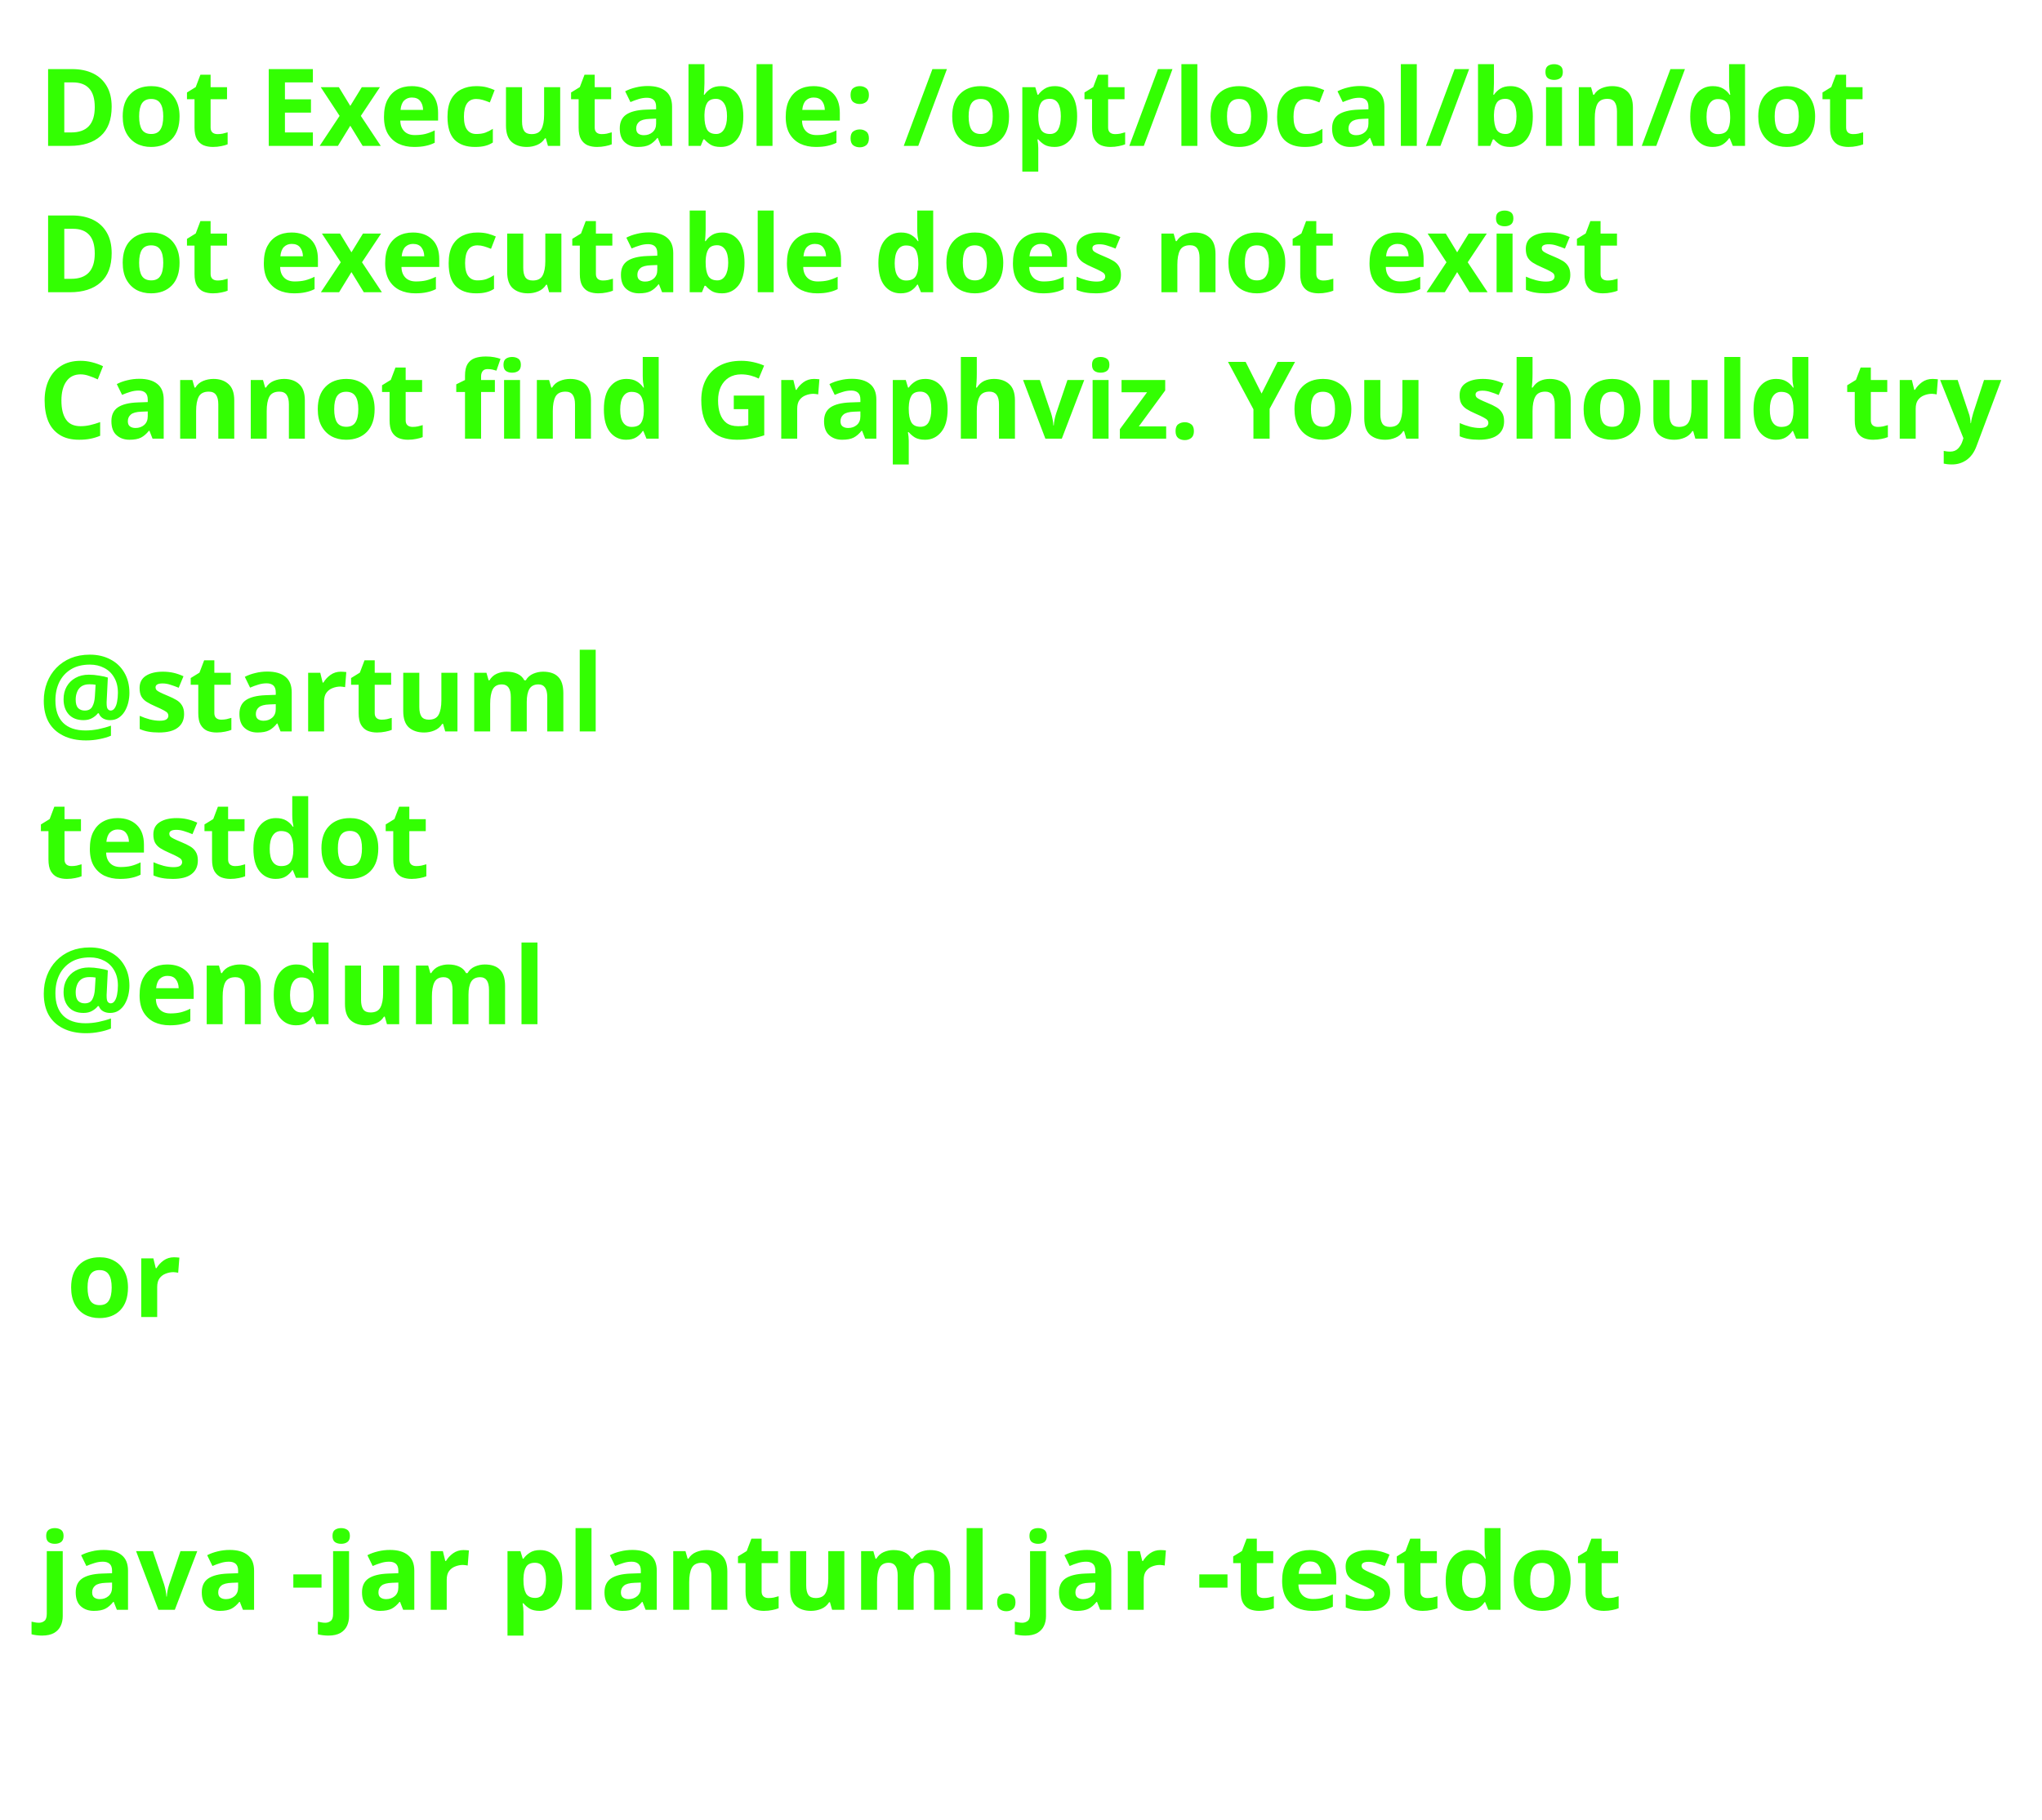
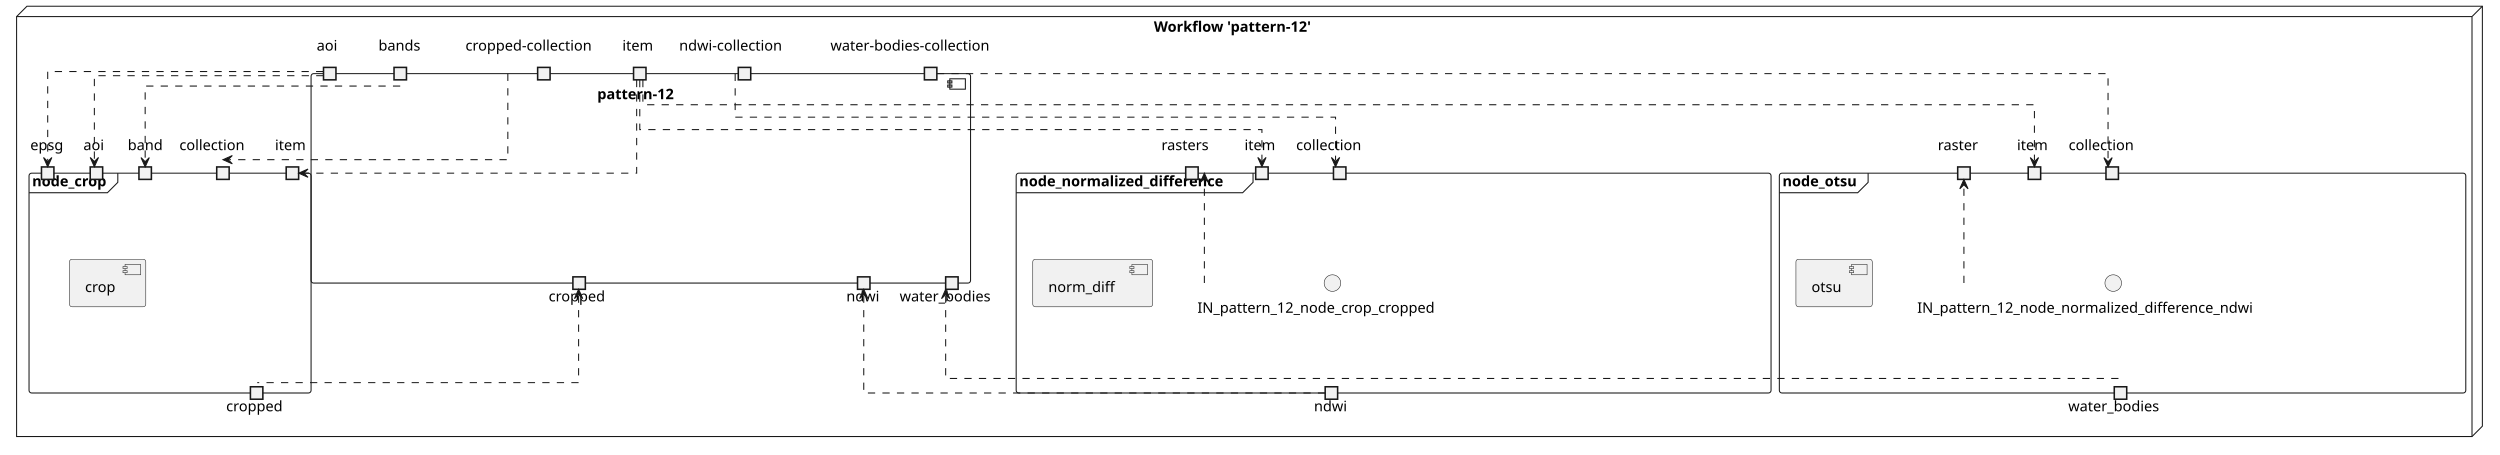
- <svg xmlns="http://www.w3.org/2000/svg" contentStyleType="text/css" data-diagram-type="DESCRIPTION" height="237px" preserveAspectRatio="none" style="width:266px;height:237px;background:#FFFFFF;" version="1.1" viewBox="0 0 266 237" width="266px" zoomAndPan="magnify">
+ <svg xmlns="http://www.w3.org/2000/svg" contentStyleType="text/css" data-diagram-type="DESCRIPTION" height="438px" preserveAspectRatio="none" style="width:2411px;height:438px;background:#FFFFFF;" version="1.1" viewBox="0 0 2411 438" width="2411px" zoomAndPan="magnify">
  <defs />
  <g>
-     <text fill="#33FF02" font-family="sans-serif" font-size="14" font-weight="bold" lengthAdjust="spacing" textLength="236.501" x="5" y="19">Dot Executable: /opt/local/bin/dot</text>
-     <text fill="#33FF02" font-family="sans-serif" font-size="14" font-weight="bold" lengthAdjust="spacing" textLength="205.369" x="5" y="38.068">Dot executable does not exist</text>
-     <text fill="#33FF02" font-family="sans-serif" font-size="14" font-weight="bold" lengthAdjust="spacing" textLength="254.851" x="5" y="57.136">Cannot find Graphviz. You should try</text>
-     <text fill="#33FF02" font-family="sans-serif" font-size="14" font-weight="bold" lengthAdjust="spacing" textLength="3.64" x="5" y="76.204"> </text>
-     <text fill="#33FF02" font-family="sans-serif" font-size="14" font-weight="bold" lengthAdjust="spacing" textLength="72.327" x="5" y="95.272">@startuml</text>
-     <text fill="#33FF02" font-family="sans-serif" font-size="14" font-weight="bold" lengthAdjust="spacing" textLength="49.906" x="5" y="114.34">testdot</text>
-     <text fill="#33FF02" font-family="sans-serif" font-size="14" font-weight="bold" lengthAdjust="spacing" textLength="66.16" x="5" y="133.407">@enduml</text>
-     <text fill="#33FF02" font-family="sans-serif" font-size="14" font-weight="bold" lengthAdjust="spacing" textLength="3.64" x="5" y="152.475"> </text>
-     <text fill="#33FF02" font-family="sans-serif" font-size="14" font-weight="bold" lengthAdjust="spacing" textLength="15.127" x="8.64" y="171.543">or</text>
-     <text fill="#33FF02" font-family="sans-serif" font-size="14" font-weight="bold" lengthAdjust="spacing" textLength="3.64" x="5" y="190.611"> </text>
-     <text fill="#33FF02" font-family="sans-serif" font-size="14" font-weight="bold" lengthAdjust="spacing" textLength="202.845" x="5" y="209.679">java -jar plantuml.jar -testdot</text>
-     <text fill="#33FF02" font-family="sans-serif" font-size="14" font-weight="bold" lengthAdjust="spacing" textLength="3.64" x="5" y="228.747"> </text>
+     <g class="cluster" data-entity="Workflow .pattern-12." data-source-line="11" data-uid="ent0002" id="cluster_Workflow .pattern-12.">
+       <polygon fill="none" points="16,16,26,6,2394,6,2394,411,2384,421,16,421,16,16" style="stroke:#181818;stroke-width:1;" />
+       <line style="stroke:#181818;stroke-width:1;" x1="2384" x2="2394" y1="16" y2="6" />
+       <line style="stroke:#181818;stroke-width:1;" x1="16" x2="2384" y1="16" y2="16" />
+       <line style="stroke:#181818;stroke-width:1;" x1="2384" x2="2384" y1="16" y2="421" />
+       <text fill="#000000" font-family="sans-serif" font-size="14" font-weight="bold" lengthAdjust="spacing" textLength="176.429" x="1112.786" y="30.655">Workflow 'pattern-12'</text>
+     </g>
+     <g class="cluster" data-entity="pattern_12" data-source-line="12" data-uid="ent0003" id="cluster_pattern_12">
+       <rect fill="none" height="202" rx="2.5" ry="2.5" style="stroke:#181818;stroke-width:1;" width="636" x="300" y="71" />
+       <rect fill="none" height="10" style="stroke:#181818;stroke-width:1;" width="15" x="916" y="76" />
+       <rect fill="none" height="2" style="stroke:#181818;stroke-width:1;" width="4" x="914" y="78" />
+       <rect fill="none" height="2" style="stroke:#181818;stroke-width:1;" width="4" x="914" y="82" />
+       <text fill="#000000" font-family="sans-serif" font-size="14" font-weight="bold" lengthAdjust="spacing" textLength="84.014" x="575.993" y="95.655">pattern-12</text>
+     </g>
+     <g class="cluster" data-entity="pattern_12_node_crop" data-source-line="36" data-uid="ent0013" id="cluster_pattern_12_node_crop">
+       <rect fill="none" height="212" rx="2.5" ry="2.5" style="stroke:#181818;stroke-width:1;" width="272" x="28" y="167" />
+       <path d="M113.612,167 L113.612,175.859 L103.612,185.859 L28,185.859" fill="none" style="stroke:#181818;stroke-width:1;" />
+       <text fill="#000000" font-family="sans-serif" font-size="14" font-weight="bold" lengthAdjust="spacing" textLength="75.612" x="31" y="179.655">node_crop</text>
+     </g>
+     <g class="cluster" data-entity="pattern_12_node_normalized_difference" data-source-line="86" data-uid="ent0026" id="cluster_pattern_12_node_normalized_difference">
+       <rect fill="none" height="212" rx="2.5" ry="2.5" style="stroke:#181818;stroke-width:1;" width="728" x="980" y="167" />
+       <path d="M1208.436,167 L1208.436,175.859 L1198.436,185.859 L980,185.859" fill="none" style="stroke:#181818;stroke-width:1;" />
+       <text fill="#000000" font-family="sans-serif" font-size="14" font-weight="bold" lengthAdjust="spacing" textLength="218.435" x="983" y="179.655">node_normalized_difference</text>
+     </g>
+     <g class="cluster" data-entity="pattern_12_node_otsu" data-source-line="120" data-uid="ent0036" id="cluster_pattern_12_node_otsu">
+       <rect fill="none" height="212" rx="2.5" ry="2.5" style="stroke:#181818;stroke-width:1;" width="662" x="1716" y="167" />
+       <path d="M1801.612,167 L1801.612,175.859 L1791.612,185.859 L1716,185.859" fill="none" style="stroke:#181818;stroke-width:1;" />
+       <text fill="#000000" font-family="sans-serif" font-size="14" font-weight="bold" lengthAdjust="spacing" textLength="75.612" x="1719" y="179.655">node_otsu</text>
+     </g>
+     <g class="entity" data-entity="IN_pattern_12_aoi" data-source-line="14" data-uid="ent0004" id="entity_IN_pattern_12_aoi">
+       <text fill="#000000" font-family="sans-serif" font-size="14" lengthAdjust="spacing" textLength="25.204" x="305.398" y="48.796">aoi</text>
+       <rect fill="#F1F1F1" height="12" style="stroke:#181818;stroke-width:1.5;" width="12" x="312" y="65" />
+     </g>
+     <g class="entity" data-entity="IN_pattern_12_bands" data-source-line="16" data-uid="ent0005" id="entity_IN_pattern_12_bands">
+       <text fill="#000000" font-family="sans-serif" font-size="14" lengthAdjust="spacing" textLength="42.007" x="364.997" y="48.796">bands</text>
+       <rect fill="#F1F1F1" height="12" style="stroke:#181818;stroke-width:1.5;" width="12" x="380" y="65" />
+     </g>
+     <g class="entity" data-entity="IN_pattern_12_item" data-source-line="18" data-uid="ent0006" id="entity_IN_pattern_12_item">
+       <text fill="#000000" font-family="sans-serif" font-size="14" lengthAdjust="spacing" textLength="33.605" x="600.197" y="48.796">item</text>
+       <rect fill="#F1F1F1" height="12" style="stroke:#181818;stroke-width:1.5;" width="12" x="611" y="65" />
+     </g>
+     <g class="entity" data-entity="IN_pattern_12_cropped_collection" data-source-line="20" data-uid="ent0007" id="entity_IN_pattern_12_cropped_collection">
+       <text fill="#000000" font-family="sans-serif" font-size="14" lengthAdjust="spacing" textLength="151.225" x="448.888" y="48.796">cropped-collection</text>
+       <rect fill="#F1F1F1" height="12" style="stroke:#181818;stroke-width:1.5;" width="12" x="518.5" y="65" />
+     </g>
+     <g class="entity" data-entity="IN_pattern_12_ndwi_collection" data-source-line="22" data-uid="ent0008" id="entity_IN_pattern_12_ndwi_collection">
+       <text fill="#000000" font-family="sans-serif" font-size="14" lengthAdjust="spacing" textLength="126.02" x="654.99" y="48.796">ndwi-collection</text>
+       <rect fill="#F1F1F1" height="12" style="stroke:#181818;stroke-width:1.5;" width="12" x="712" y="65" />
+     </g>
+     <g class="entity" data-entity="IN_pattern_12_water_bodies_collection" data-source-line="24" data-uid="ent0009" id="entity_IN_pattern_12_water_bodies_collection">
+       <text fill="#000000" font-family="sans-serif" font-size="14" lengthAdjust="spacing" textLength="193.231" x="800.884" y="48.796">water-bodies-collection</text>
+       <rect fill="#F1F1F1" height="12" style="stroke:#181818;stroke-width:1.5;" width="12" x="891.5" y="65" />
+     </g>
+     <g class="entity" data-entity="OUT_pattern_12_cropped" data-source-line="27" data-uid="ent0010" id="entity_OUT_pattern_12_cropped">
+       <text fill="#000000" font-family="sans-serif" font-size="14" lengthAdjust="spacing" textLength="58.81" x="529.095" y="290.655">cropped</text>
+       <rect fill="#F1F1F1" height="12" style="stroke:#181818;stroke-width:1.5;" width="12" x="552.5" y="267" />
+     </g>
+     <g class="entity" data-entity="OUT_pattern_12_ndwi" data-source-line="29" data-uid="ent0011" id="entity_OUT_pattern_12_ndwi">
+       <text fill="#000000" font-family="sans-serif" font-size="14" lengthAdjust="spacing" textLength="33.605" x="816.197" y="290.655">ndwi</text>
+       <rect fill="#F1F1F1" height="12" style="stroke:#181818;stroke-width:1.5;" width="12" x="827" y="267" />
+     </g>
+     <g class="entity" data-entity="OUT_pattern_12_water_bodies" data-source-line="31" data-uid="ent0012" id="entity_OUT_pattern_12_water_bodies">
+       <text fill="#000000" font-family="sans-serif" font-size="14" lengthAdjust="spacing" textLength="100.816" x="867.592" y="290.655">water_bodies</text>
+       <rect fill="#F1F1F1" height="12" style="stroke:#181818;stroke-width:1.5;" width="12" x="912" y="267" />
+     </g>
+     <g class="entity" data-entity="IN_pattern_12_node_crop_item" data-source-line="38" data-uid="ent0014" id="entity_IN_pattern_12_node_crop_item">
+       <text fill="#000000" font-family="sans-serif" font-size="14" lengthAdjust="spacing" textLength="33.605" x="265.197" y="144.796">item</text>
+       <rect fill="#F1F1F1" height="12" style="stroke:#181818;stroke-width:1.5;" width="12" x="276" y="161" />
+     </g>
+     <g class="entity" data-entity="IN_pattern_12_node_crop_aoi" data-source-line="46" data-uid="ent0016" id="entity_IN_pattern_12_node_crop_aoi">
+       <text fill="#000000" font-family="sans-serif" font-size="14" lengthAdjust="spacing" textLength="25.204" x="80.398" y="144.796">aoi</text>
+       <rect fill="#F1F1F1" height="12" style="stroke:#181818;stroke-width:1.5;" width="12" x="87" y="161" />
+     </g>
+     <g class="entity" data-entity="IN_pattern_12_node_crop_epsg" data-source-line="54" data-uid="ent0018" id="entity_IN_pattern_12_node_crop_epsg">
+       <text fill="#000000" font-family="sans-serif" font-size="14" lengthAdjust="spacing" textLength="33.605" x="29.197" y="144.796">epsg</text>
+       <rect fill="#F1F1F1" height="12" style="stroke:#181818;stroke-width:1.5;" width="12" x="40" y="161" />
+     </g>
+     <g class="entity" data-entity="IN_pattern_12_node_crop_band" data-source-line="62" data-uid="ent0020" id="entity_IN_pattern_12_node_crop_band">
+       <text fill="#000000" font-family="sans-serif" font-size="14" lengthAdjust="spacing" textLength="33.605" x="123.197" y="144.796">band</text>
+       <rect fill="#F1F1F1" height="12" style="stroke:#181818;stroke-width:1.5;" width="12" x="134" y="161" />
+     </g>
+     <g class="entity" data-entity="IN_pattern_12_node_crop_collection" data-source-line="70" data-uid="ent0022" id="entity_IN_pattern_12_node_crop_collection">
+       <text fill="#000000" font-family="sans-serif" font-size="14" lengthAdjust="spacing" textLength="84.014" x="172.993" y="144.796">collection</text>
+       <rect fill="#F1F1F1" height="12" style="stroke:#181818;stroke-width:1.5;" width="12" x="209" y="161" />
+     </g>
+     <g class="entity" data-entity="OUT_pattern_12_node_crop_cropped" data-source-line="80" data-uid="ent0024" id="entity_OUT_pattern_12_node_crop_cropped">
+       <text fill="#000000" font-family="sans-serif" font-size="14" lengthAdjust="spacing" textLength="58.81" x="218.095" y="396.655">cropped</text>
+       <rect fill="#F1F1F1" height="12" style="stroke:#181818;stroke-width:1.5;" width="12" x="241.5" y="373" />
+     </g>
+     <g class="entity" data-entity="crop" data-source-line="83" data-uid="ent0025" id="entity_crop">
+       <rect fill="#F1F1F1" height="45.859" rx="2.5" ry="2.5" style="stroke:#181818;stroke-width:0.5;" width="73.606" x="67" y="250" />
+       <rect fill="#F1F1F1" height="10" style="stroke:#181818;stroke-width:0.5;" width="15" x="120.606" y="255" />
+       <rect fill="#F1F1F1" height="2" style="stroke:#181818;stroke-width:0.5;" width="4" x="118.606" y="257" />
+       <rect fill="#F1F1F1" height="2" style="stroke:#181818;stroke-width:0.5;" width="4" x="118.606" y="261" />
+       <text fill="#000000" font-family="sans-serif" font-size="14" lengthAdjust="spacing" textLength="33.605" x="82" y="281.655">crop</text>
+     </g>
+     <g class="entity" data-entity="IN_pattern_12_node_normalized_difference_rasters" data-source-line="88" data-uid="ent0027" id="entity_IN_pattern_12_node_normalized_difference_rasters">
+       <text fill="#000000" font-family="sans-serif" font-size="14" lengthAdjust="spacing" textLength="58.81" x="1120.095" y="144.796">rasters</text>
+       <rect fill="#F1F1F1" height="12" style="stroke:#181818;stroke-width:1.5;" width="12" x="1143.5" y="161" />
+     </g>
+     <g class="entity" data-entity="IN_pattern_12_node_crop_cropped" data-source-line="92" data-uid="ent0028" id="entity_IN_pattern_12_node_crop_cropped">
+       <ellipse cx="1285" cy="273" fill="#F1F1F1" rx="8" ry="8" style="stroke:#181818;stroke-width:0.5;" />
+       <text fill="#000000" font-family="sans-serif" font-size="14" lengthAdjust="spacing" textLength="260.442" x="1154.779" y="301.655">IN_pattern_12_node_crop_cropped</text>
+     </g>
+     <g class="entity" data-entity="IN_pattern_12_node_normalized_difference_item" data-source-line="96" data-uid="ent0030" id="entity_IN_pattern_12_node_normalized_difference_item">
+       <text fill="#000000" font-family="sans-serif" font-size="14" lengthAdjust="spacing" textLength="33.605" x="1200.197" y="144.796">item</text>
+       <rect fill="#F1F1F1" height="12" style="stroke:#181818;stroke-width:1.5;" width="12" x="1211" y="161" />
+     </g>
+     <g class="entity" data-entity="IN_pattern_12_node_normalized_difference_collection" data-source-line="104" data-uid="ent0032" id="entity_IN_pattern_12_node_normalized_difference_collection">
+       <text fill="#000000" font-family="sans-serif" font-size="14" lengthAdjust="spacing" textLength="84.014" x="1249.993" y="144.796">collection</text>
+       <rect fill="#F1F1F1" height="12" style="stroke:#181818;stroke-width:1.5;" width="12" x="1286" y="161" />
+     </g>
+     <g class="entity" data-entity="OUT_pattern_12_node_normalized_difference_ndwi" data-source-line="114" data-uid="ent0034" id="entity_OUT_pattern_12_node_normalized_difference_ndwi">
+       <text fill="#000000" font-family="sans-serif" font-size="14" lengthAdjust="spacing" textLength="33.605" x="1267.197" y="396.655">ndwi</text>
+       <rect fill="#F1F1F1" height="12" style="stroke:#181818;stroke-width:1.5;" width="12" x="1278" y="373" />
+     </g>
+     <g class="entity" data-entity="norm_diff" data-source-line="117" data-uid="ent0035" id="entity_norm_diff">
+       <rect fill="#F1F1F1" height="45.859" rx="2.5" ry="2.5" style="stroke:#181818;stroke-width:0.5;" width="115.612" x="996" y="250" />
+       <rect fill="#F1F1F1" height="10" style="stroke:#181818;stroke-width:0.5;" width="15" x="1091.612" y="255" />
+       <rect fill="#F1F1F1" height="2" style="stroke:#181818;stroke-width:0.5;" width="4" x="1089.612" y="257" />
+       <rect fill="#F1F1F1" height="2" style="stroke:#181818;stroke-width:0.5;" width="4" x="1089.612" y="261" />
+       <text fill="#000000" font-family="sans-serif" font-size="14" lengthAdjust="spacing" textLength="75.612" x="1011" y="281.655">norm_diff</text>
+     </g>
+     <g class="entity" data-entity="IN_pattern_12_node_otsu_raster" data-source-line="122" data-uid="ent0037" id="entity_IN_pattern_12_node_otsu_raster">
+       <text fill="#000000" font-family="sans-serif" font-size="14" lengthAdjust="spacing" textLength="50.408" x="1868.796" y="144.796">raster</text>
+       <rect fill="#F1F1F1" height="12" style="stroke:#181818;stroke-width:1.5;" width="12" x="1888" y="161" />
+     </g>
+     <g class="entity" data-entity="IN_pattern_12_node_normalized_difference_ndwi" data-source-line="126" data-uid="ent0038" id="entity_IN_pattern_12_node_normalized_difference_ndwi">
+       <ellipse cx="2038" cy="273" fill="#F1F1F1" rx="8" ry="8" style="stroke:#181818;stroke-width:0.5;" />
+       <text fill="#000000" font-family="sans-serif" font-size="14" lengthAdjust="spacing" textLength="378.062" x="1848.969" y="301.655">IN_pattern_12_node_normalized_difference_ndwi</text>
+     </g>
+     <g class="entity" data-entity="IN_pattern_12_node_otsu_item" data-source-line="130" data-uid="ent0040" id="entity_IN_pattern_12_node_otsu_item">
+       <text fill="#000000" font-family="sans-serif" font-size="14" lengthAdjust="spacing" textLength="33.605" x="1945.197" y="144.796">item</text>
+       <rect fill="#F1F1F1" height="12" style="stroke:#181818;stroke-width:1.5;" width="12" x="1956" y="161" />
+     </g>
+     <g class="entity" data-entity="IN_pattern_12_node_otsu_collection" data-source-line="138" data-uid="ent0042" id="entity_IN_pattern_12_node_otsu_collection">
+       <text fill="#000000" font-family="sans-serif" font-size="14" lengthAdjust="spacing" textLength="84.014" x="1994.993" y="144.796">collection</text>
+       <rect fill="#F1F1F1" height="12" style="stroke:#181818;stroke-width:1.5;" width="12" x="2031" y="161" />
+     </g>
+     <g class="entity" data-entity="OUT_pattern_12_node_otsu_water_bodies" data-source-line="148" data-uid="ent0044" id="entity_OUT_pattern_12_node_otsu_water_bodies">
+       <text fill="#000000" font-family="sans-serif" font-size="14" lengthAdjust="spacing" textLength="100.816" x="1994.592" y="396.655">water_bodies</text>
+       <rect fill="#F1F1F1" height="12" style="stroke:#181818;stroke-width:1.5;" width="12" x="2039" y="373" />
+     </g>
+     <g class="entity" data-entity="otsu" data-source-line="151" data-uid="ent0045" id="entity_otsu">
+       <rect fill="#F1F1F1" height="45.859" rx="2.5" ry="2.5" style="stroke:#181818;stroke-width:0.5;" width="73.606" x="1732" y="250" />
+       <rect fill="#F1F1F1" height="10" style="stroke:#181818;stroke-width:0.5;" width="15" x="1785.605" y="255" />
+       <rect fill="#F1F1F1" height="2" style="stroke:#181818;stroke-width:0.5;" width="4" x="1783.605" y="257" />
+       <rect fill="#F1F1F1" height="2" style="stroke:#181818;stroke-width:0.5;" width="4" x="1783.605" y="261" />
+       <text fill="#000000" font-family="sans-serif" font-size="14" lengthAdjust="spacing" textLength="33.605" x="1747" y="281.655">otsu</text>
+     </g>
+     <g class="link" data-entity-1="IN_pattern_12_item" data-entity-2="IN_pattern_12_node_crop_item" data-source-line="42" data-uid="lnk15" id="link_IN_pattern_12_item_IN_pattern_12_node_crop_item">
+       <path d="M614,77.01 C614,98.02 614,167 614,167 C614,167 339.04,167 294.05,167" fill="none" id="IN_pattern_12_item-to-IN_pattern_12_node_crop_item" style="stroke:#181818;stroke-width:1;stroke-dasharray:7,7;" />
+       <polygon fill="#181818" points="288.05,167,297.05,171,293.05,167,297.05,163,288.05,167" style="stroke:#181818;stroke-width:1;" />
+     </g>
+     <g class="link" data-entity-1="IN_pattern_12_aoi" data-entity-2="IN_pattern_12_node_crop_aoi" data-source-line="50" data-uid="lnk17" id="link_IN_pattern_12_aoi_IN_pattern_12_node_crop_aoi">
+       <path d="M311.93,73 C275.83,73 91,73 91,73 C91,73 91,133.92 91,154.83" fill="none" id="IN_pattern_12_aoi-to-IN_pattern_12_node_crop_aoi" style="stroke:#181818;stroke-width:1;stroke-dasharray:7,7;" />
+       <polygon fill="#181818" points="91,160.83,95,151.83,91,155.83,87,151.83,91,160.83" style="stroke:#181818;stroke-width:1;" />
+     </g>
+     <g class="link" data-entity-1="IN_pattern_12_aoi" data-entity-2="IN_pattern_12_node_crop_epsg" data-source-line="58" data-uid="lnk19" id="link_IN_pattern_12_aoi_IN_pattern_12_node_crop_epsg">
+       <path d="M311.81,69 C271.32,69 46,69 46,69 C46,69 46,133.42 46,154.87" fill="none" id="IN_pattern_12_aoi-to-IN_pattern_12_node_crop_epsg" style="stroke:#181818;stroke-width:1;stroke-dasharray:7,7;" />
+       <polygon fill="#181818" points="46,160.87,50,151.87,46,155.87,42,151.87,46,160.87" style="stroke:#181818;stroke-width:1;" />
+     </g>
+     <g class="link" data-entity-1="IN_pattern_12_bands" data-entity-2="IN_pattern_12_node_crop_band" data-source-line="66" data-uid="lnk21" id="link_IN_pattern_12_bands_IN_pattern_12_node_crop_band">
+       <path d="M385.96,83 C382.17,83 140,83 140,83 C140,83 140,135.7 140,154.96" fill="none" id="IN_pattern_12_bands-to-IN_pattern_12_node_crop_band" style="stroke:#181818;stroke-width:1;stroke-dasharray:7,7;" />
+       <polygon fill="#181818" points="140,160.96,144,151.96,140,155.96,136,151.96,140,160.96" style="stroke:#181818;stroke-width:1;" />
+     </g>
+     <g class="link" data-entity-1="IN_pattern_12_cropped_collection" data-entity-2="IN_pattern_12_node_crop_collection" data-source-line="74" data-uid="lnk23" id="link_IN_pattern_12_cropped_collection_IN_pattern_12_node_crop_collection">
+       <path d="M489.75,71.06 C489.75,73.57 489.75,154 489.75,154 C489.75,154 225.28,154 221.05,154" fill="none" id="IN_pattern_12_cropped_collection-to-IN_pattern_12_node_crop_collection" style="stroke:#181818;stroke-width:1;stroke-dasharray:7,7;" />
+       <polygon fill="#181818" points="215.05,154,224.05,158,220.05,154,224.05,150,215.05,154" style="stroke:#181818;stroke-width:1;" />
+     </g>
+     <g class="link" data-entity-1="IN_pattern_12_node_crop_cropped" data-entity-2="IN_pattern_12_node_normalized_difference_rasters" data-source-line="92" data-uid="lnk29" id="link_IN_pattern_12_node_crop_cropped_IN_pattern_12_node_normalized_difference_rasters">
+       <path d="M1161.5,272.92 C1161.5,269.76 1161.5,176.19 1161.5,173.07" fill="none" id="IN_pattern_12_node_crop_cropped-to-IN_pattern_12_node_normalized_difference_rasters" style="stroke:#181818;stroke-width:1;stroke-dasharray:7,7;" />
+       <polygon fill="#181818" points="1161.5,167.07,1157.5,176.07,1161.5,172.07,1165.5,176.07,1161.5,167.07" style="stroke:#181818;stroke-width:1;" />
+     </g>
+     <g class="link" data-entity-1="IN_pattern_12_item" data-entity-2="IN_pattern_12_node_normalized_difference_item" data-source-line="100" data-uid="lnk31" id="link_IN_pattern_12_item_IN_pattern_12_node_normalized_difference_item">
+       <path d="M617,77.19 C617,91.38 617,125 617,125 C617,125 1217,125 1217,125 C1217,125 1217,143.12 1217,154.8" fill="none" id="IN_pattern_12_item-to-IN_pattern_12_node_normalized_difference_item" style="stroke:#181818;stroke-width:1;stroke-dasharray:7,7;" />
+       <polygon fill="#181818" points="1217,160.8,1221,151.8,1217,155.8,1213,151.8,1217,160.8" style="stroke:#181818;stroke-width:1;" />
+     </g>
+     <g class="link" data-entity-1="IN_pattern_12_ndwi_collection" data-entity-2="IN_pattern_12_node_normalized_difference_collection" data-source-line="108" data-uid="lnk33" id="link_IN_pattern_12_ndwi_collection_IN_pattern_12_node_normalized_difference_collection">
+       <path d="M709,71.12 C709,73.58 709,113 709,113 C709,113 1288,113 1288,113 C1288,113 1288,140.62 1288,154.81" fill="none" id="IN_pattern_12_ndwi_collection-to-IN_pattern_12_node_normalized_difference_collection" style="stroke:#181818;stroke-width:1;stroke-dasharray:7,7;" />
+       <polygon fill="#181818" points="1288,160.81,1292,151.81,1288,155.81,1284,151.81,1288,160.81" style="stroke:#181818;stroke-width:1;" />
+     </g>
+     <g class="link" data-entity-1="IN_pattern_12_node_normalized_difference_ndwi" data-entity-2="IN_pattern_12_node_otsu_raster" data-source-line="126" data-uid="lnk39" id="link_IN_pattern_12_node_normalized_difference_ndwi_IN_pattern_12_node_otsu_raster">
+       <path d="M1894,272.92 C1894,270.19 1894,201.3 1894,179.13" fill="none" id="IN_pattern_12_node_normalized_difference_ndwi-to-IN_pattern_12_node_otsu_raster" style="stroke:#181818;stroke-width:1;stroke-dasharray:7,7;" />
+       <polygon fill="#181818" points="1894,173.13,1890,182.13,1894,178.13,1898,182.13,1894,173.13" style="stroke:#181818;stroke-width:1;" />
+     </g>
+     <g class="link" data-entity-1="IN_pattern_12_item" data-entity-2="IN_pattern_12_node_otsu_item" data-source-line="134" data-uid="lnk41" id="link_IN_pattern_12_item_IN_pattern_12_node_otsu_item">
+       <path d="M620,77.07 C620,85.84 620,101 620,101 C620,101 1962,101 1962,101 C1962,101 1962,138.57 1962,154.91" fill="none" id="IN_pattern_12_item-to-IN_pattern_12_node_otsu_item" style="stroke:#181818;stroke-width:1;stroke-dasharray:7,7;" />
+       <polygon fill="#181818" points="1962,160.91,1966,151.91,1962,155.91,1958,151.91,1962,160.91" style="stroke:#181818;stroke-width:1;" />
+     </g>
+     <g class="link" data-entity-1="IN_pattern_12_water_bodies_collection" data-entity-2="IN_pattern_12_node_otsu_collection" data-source-line="142" data-uid="lnk43" id="link_IN_pattern_12_water_bodies_collection_IN_pattern_12_node_otsu_collection">
+       <path d="M903.57,71 C989.2,71 2033,71 2033,71 C2033,71 2033,133.98 2033,154.99" fill="none" id="IN_pattern_12_water_bodies_collection-to-IN_pattern_12_node_otsu_collection" style="stroke:#181818;stroke-width:1;stroke-dasharray:7,7;" />
+       <polygon fill="#181818" points="2033,160.99,2037,151.99,2033,155.99,2029,151.99,2033,160.99" style="stroke:#181818;stroke-width:1;" />
+     </g>
+     <g class="link" data-entity-1="OUT_pattern_12_cropped" data-entity-2="OUT_pattern_12_node_crop_cropped" data-source-line="159" data-uid="lnk47" id="link_OUT_pattern_12_cropped_OUT_pattern_12_node_crop_cropped">
+       <path d="M558,285.01 C558,306.02 558,369 558,369 C558,369 252.82,369 248.06,369" fill="none" id="OUT_pattern_12_cropped-backto-OUT_pattern_12_node_crop_cropped" style="stroke:#181818;stroke-width:1;stroke-dasharray:7,7;" />
+       <polygon fill="#181818" points="558,279.01,554,288.01,558,284.01,562,288.01,558,279.01" style="stroke:#181818;stroke-width:1;" />
+     </g>
+     <g class="link" data-entity-1="OUT_pattern_12_ndwi" data-entity-2="OUT_pattern_12_node_normalized_difference_ndwi" data-source-line="165" data-uid="lnk49" id="link_OUT_pattern_12_ndwi_OUT_pattern_12_node_normalized_difference_ndwi">
+       <path d="M833,285 C833,307.43 833,379 833,379 C833,379 1224.45,379 1277.97,379" fill="none" id="OUT_pattern_12_ndwi-backto-OUT_pattern_12_node_normalized_difference_ndwi" style="stroke:#181818;stroke-width:1;stroke-dasharray:7,7;" />
+       <polygon fill="#181818" points="833,279,829,288,833,284,837,288,833,279" style="stroke:#181818;stroke-width:1;" />
+     </g>
+     <g class="link" data-entity-1="OUT_pattern_12_water_bodies" data-entity-2="OUT_pattern_12_node_otsu_water_bodies" data-source-line="171" data-uid="lnk51" id="link_OUT_pattern_12_water_bodies_OUT_pattern_12_node_otsu_water_bodies">
+       <path d="M912,285.04 C912,305.5 912,365 912,365 C912,365 2036.17,365 2044.95,365" fill="none" id="OUT_pattern_12_water_bodies-backto-OUT_pattern_12_node_otsu_water_bodies" style="stroke:#181818;stroke-width:1;stroke-dasharray:7,7;" />
+       <polygon fill="#181818" points="912,279.04,908,288.04,912,284.04,916,288.04,912,279.04" style="stroke:#181818;stroke-width:1;" />
+     </g>
  </g>
</svg>
